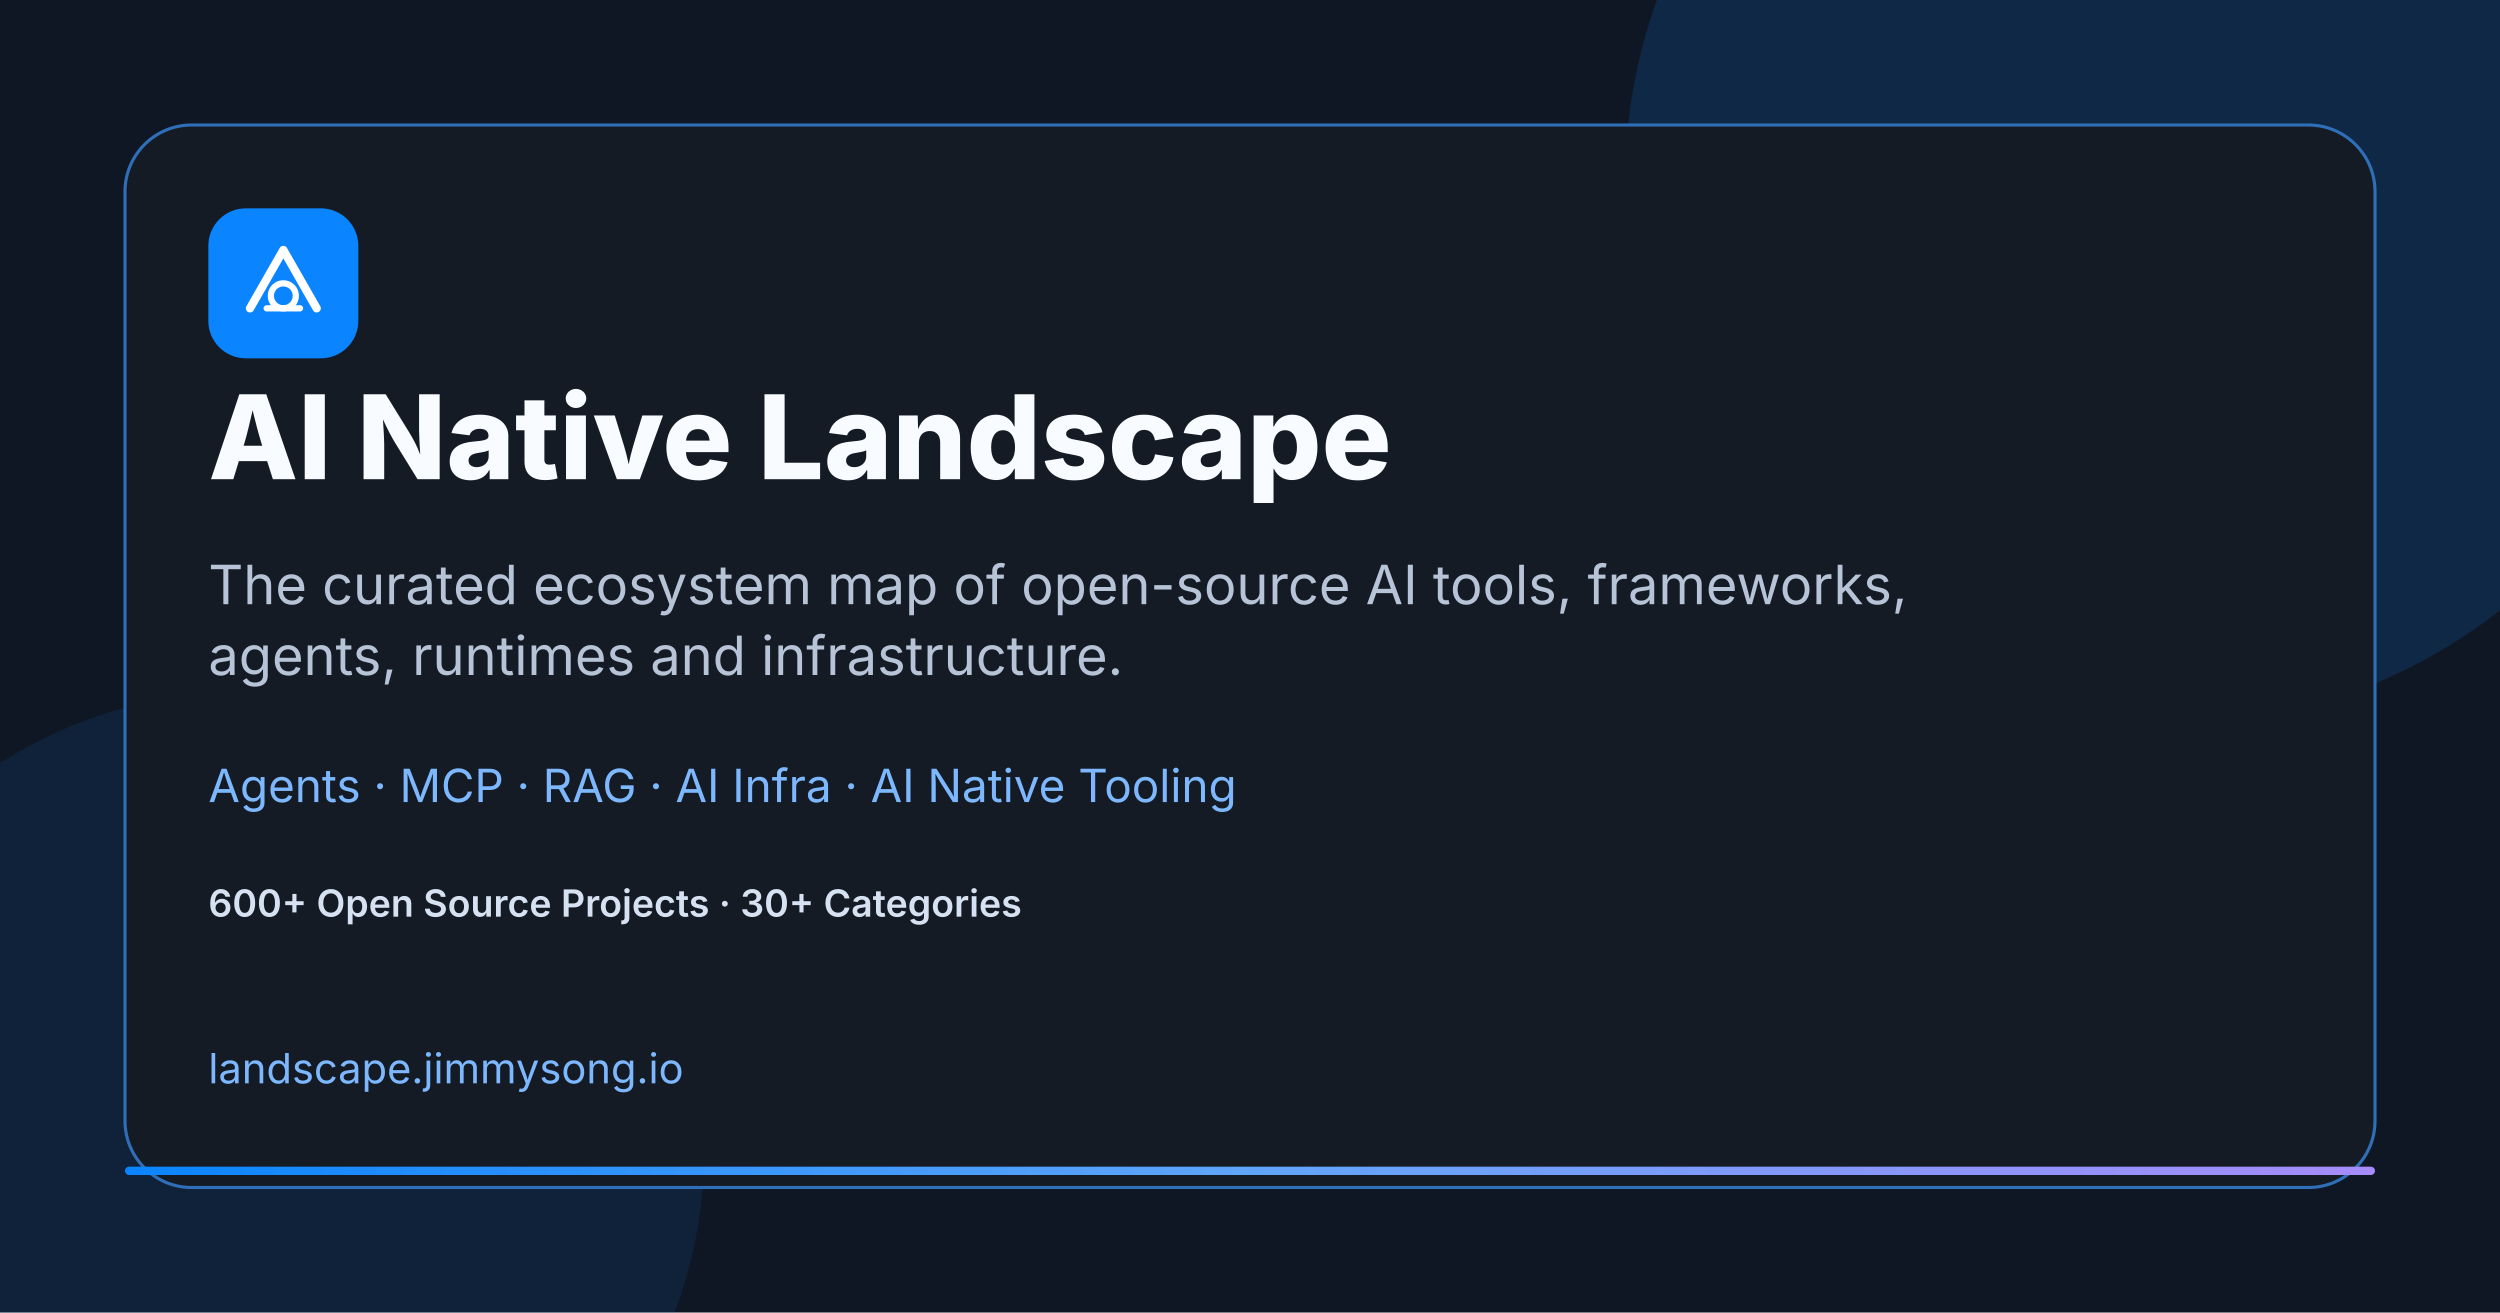
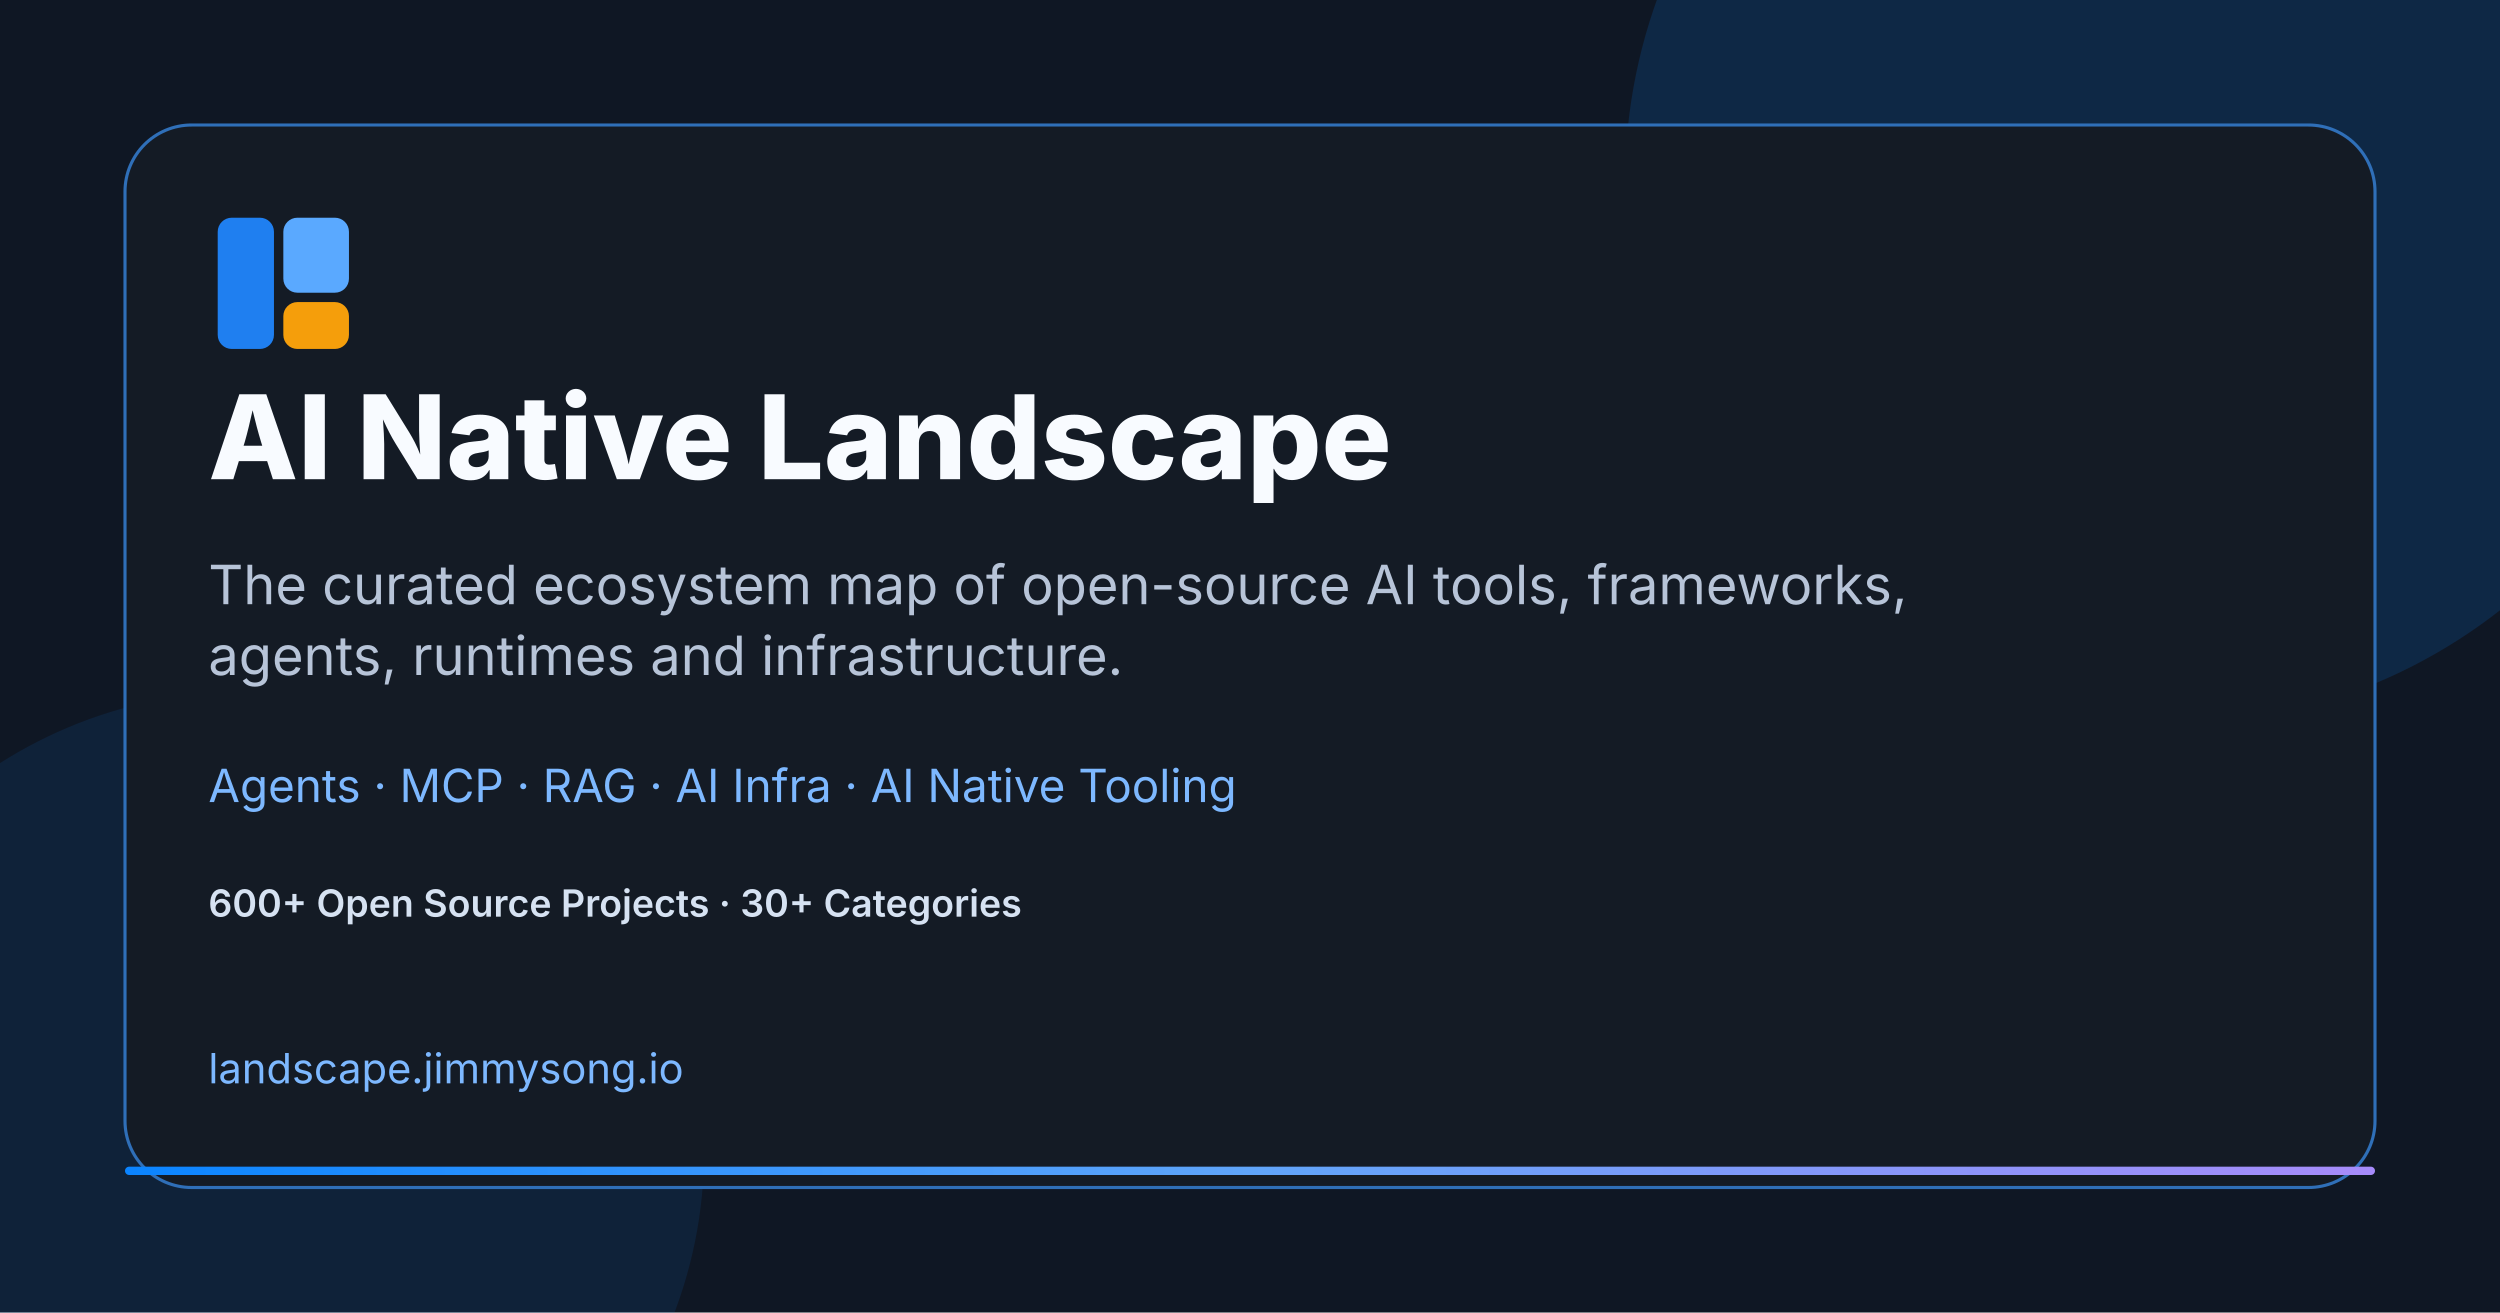
<svg xmlns="http://www.w3.org/2000/svg" viewBox="0 0 1200 630" role="img" aria-label="AI Native Landscape">
  <rect width="1200" height="630" fill="#0f1724" />
  <circle cx="1040" cy="88" r="260" fill="#0a84ff" opacity=".15" />
  <circle cx="118" cy="552" r="220" fill="#0a84ff" opacity=".1" />
  <rect x="60" y="60" width="1080" height="510" rx="32" fill="#141b25" stroke="#2f6fb8" stroke-width="1.5" />
-   <rect x="100" y="100" width="72" height="72" rx="18" fill="#0a84ff" />
-   <path d="M120 148 L136 120l16 28" fill="none" stroke="#fff" stroke-width="4" stroke-linecap="round" stroke-linejoin="round" />
-   <circle cx="136" cy="142" r="6" fill="none" stroke="#fff" stroke-width="3" />
-   <path d="M128 148h16" fill="none" stroke="#fff" stroke-width="3" stroke-linecap="round" />
+   <g transform="translate(100 100) scale(1.125)">
+     <rect x="4" y="4" width="24" height="56" rx="6" fill="#1f7ff0" />
+     <rect x="32" y="4" width="28" height="32" rx="6" fill="#5aa9ff" />
+     <rect x="32" y="40" width="28" height="20" rx="6" fill="#f59e0b" />
+   </g>
  <text x="100" y="230" fill="#f8fbff" font-family="Inter,Arial,sans-serif" font-size="56" font-weight="800">AI Native Landscape</text>
  <text x="100" y="290" fill="#b7c4d8" font-family="Inter,Arial,sans-serif" font-size="26">The curated ecosystem map of open-source AI tools, frameworks,</text>
  <text x="100" y="324" fill="#b7c4d8" font-family="Inter,Arial,sans-serif" font-size="26">agents, runtimes and infrastructure.</text>
  <text x="100" y="385" fill="#7db8ff" font-family="Inter,Arial,sans-serif" font-size="22">Agents · MCP · RAG · AI Infra · AI Native Tooling</text>
  <text x="100" y="440" fill="#d6e2f2" font-family="Inter,Arial,sans-serif" font-size="18" font-weight="600">600+ Open Source Projects · 30+ Categories</text>
  <text x="100" y="520" fill="#7db8ff" font-family="Inter,Arial,sans-serif" font-size="20">landscape.jimmysong.io</text>
  <rect x="60" y="560" width="1080" height="4" rx="2" fill="url(#grad)" />
  <defs>
    <linearGradient id="grad" x1="0" y1="0" x2="1" y2="0">
      <stop offset="0%" stop-color="#0a84ff" />
      <stop offset="50%" stop-color="#60a5fa" />
      <stop offset="100%" stop-color="#a78bfa" />
    </linearGradient>
  </defs>
</svg>
